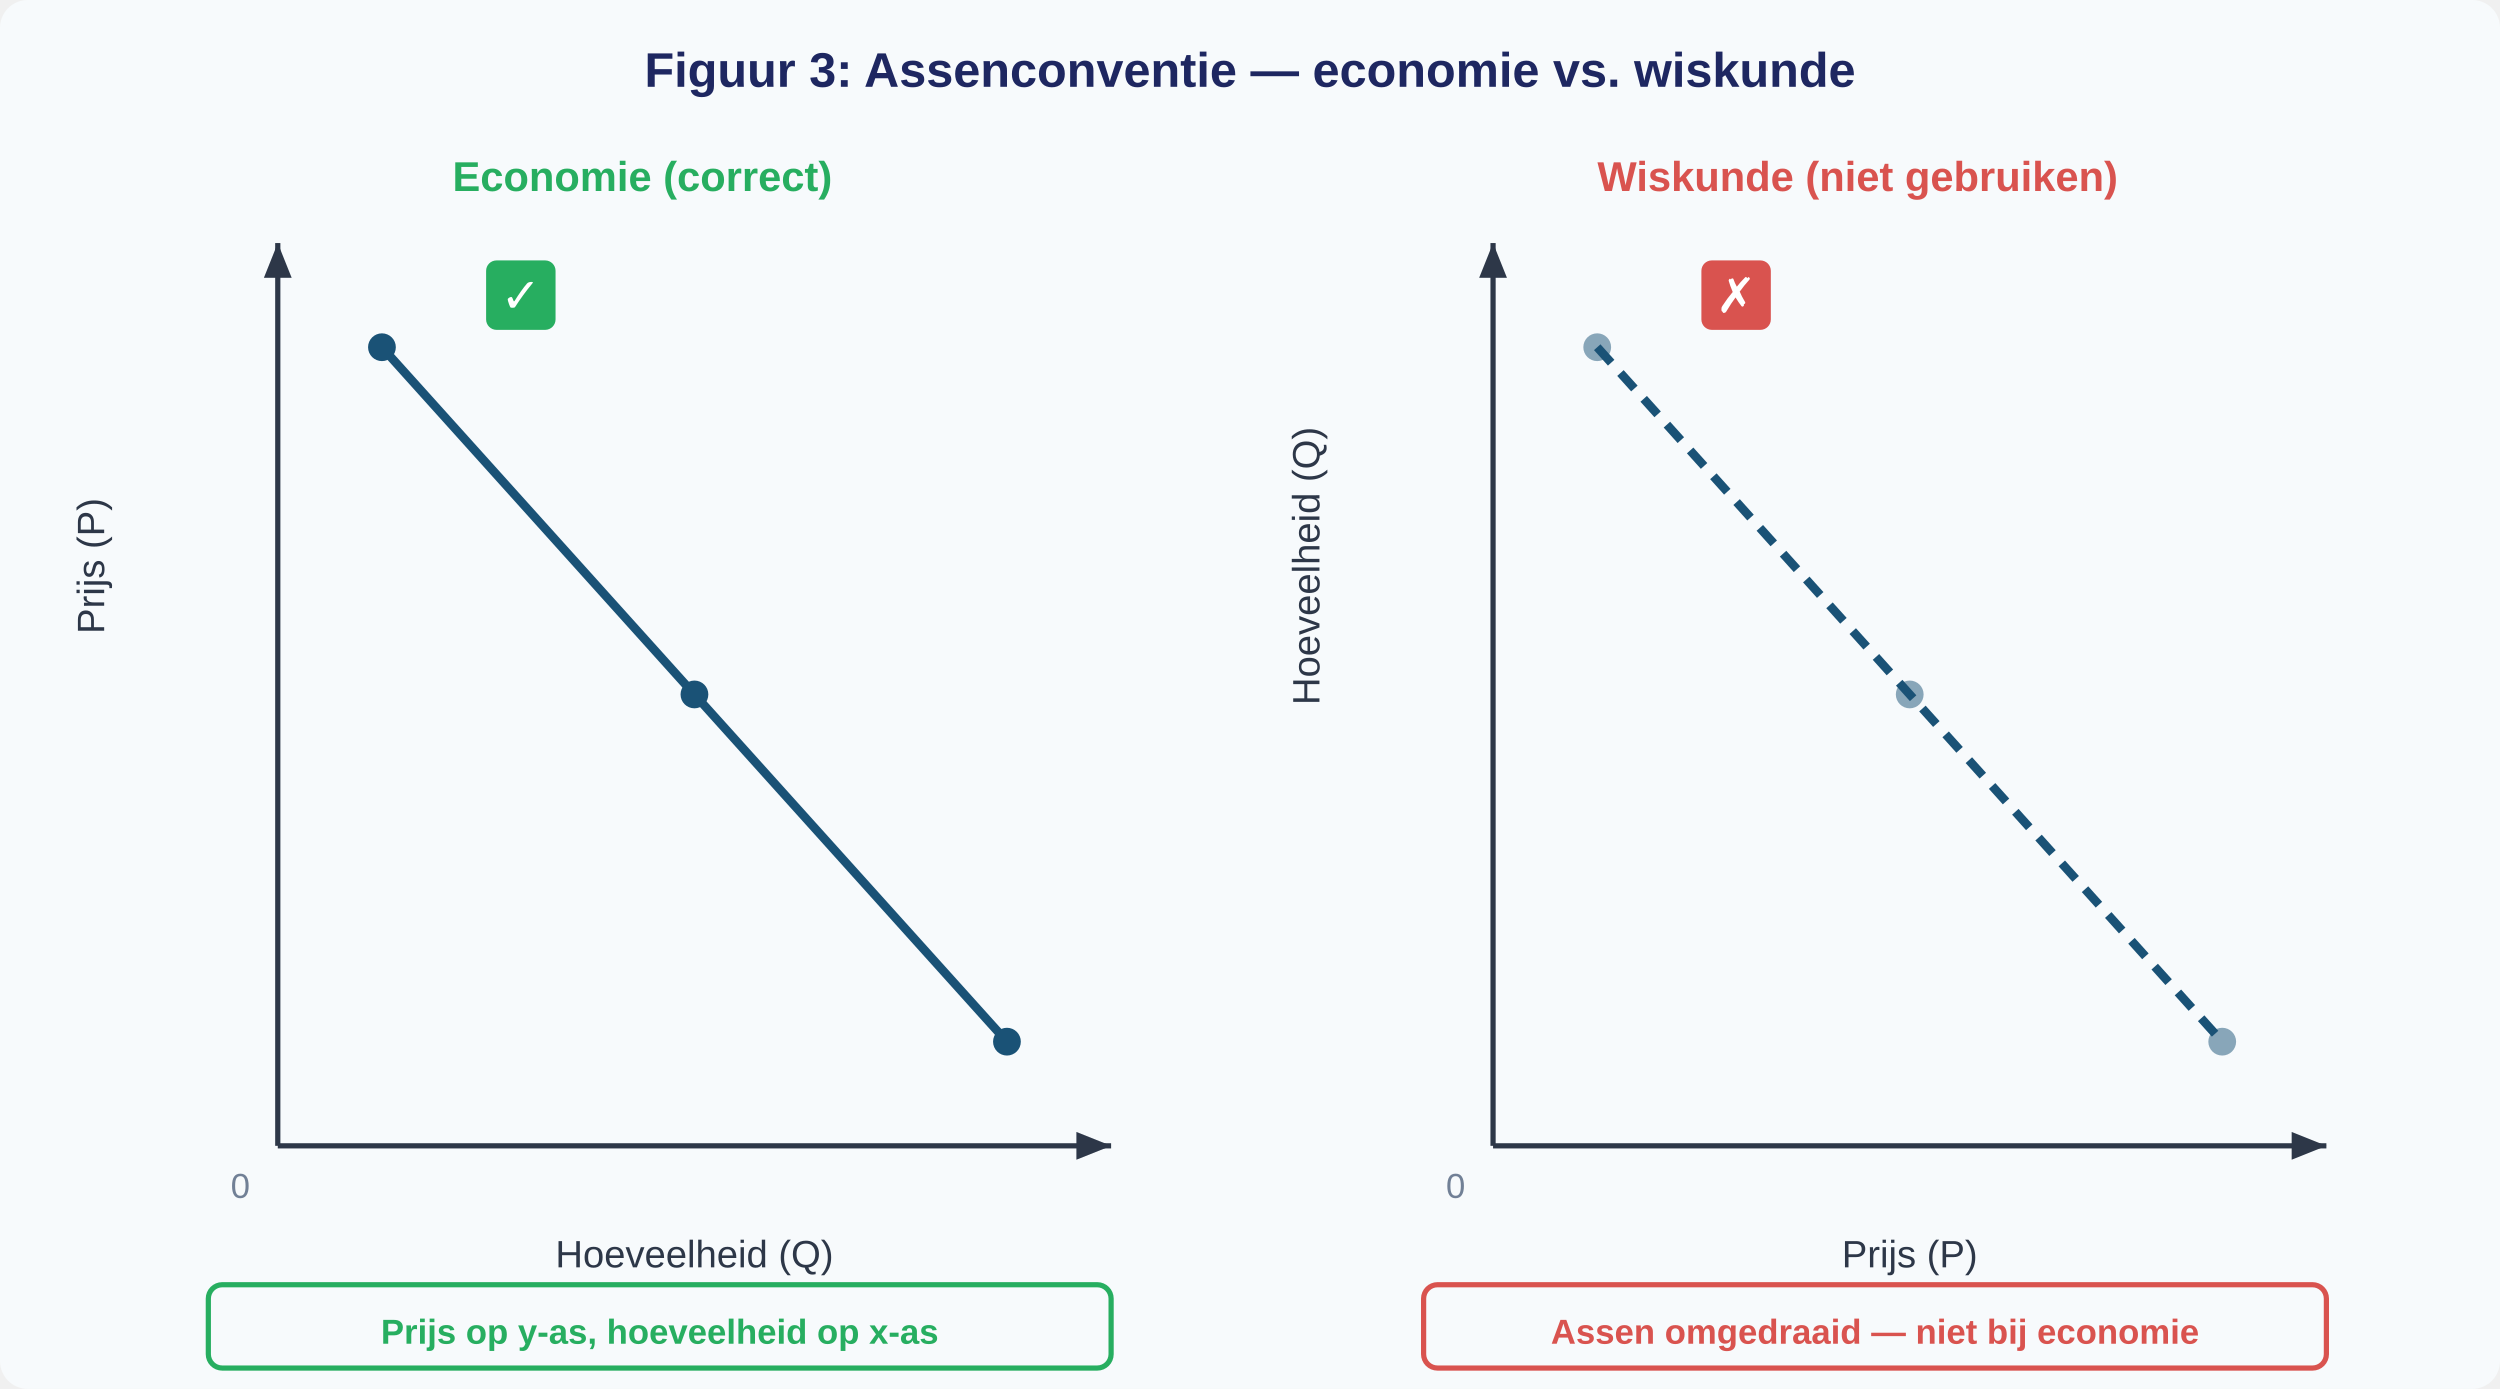
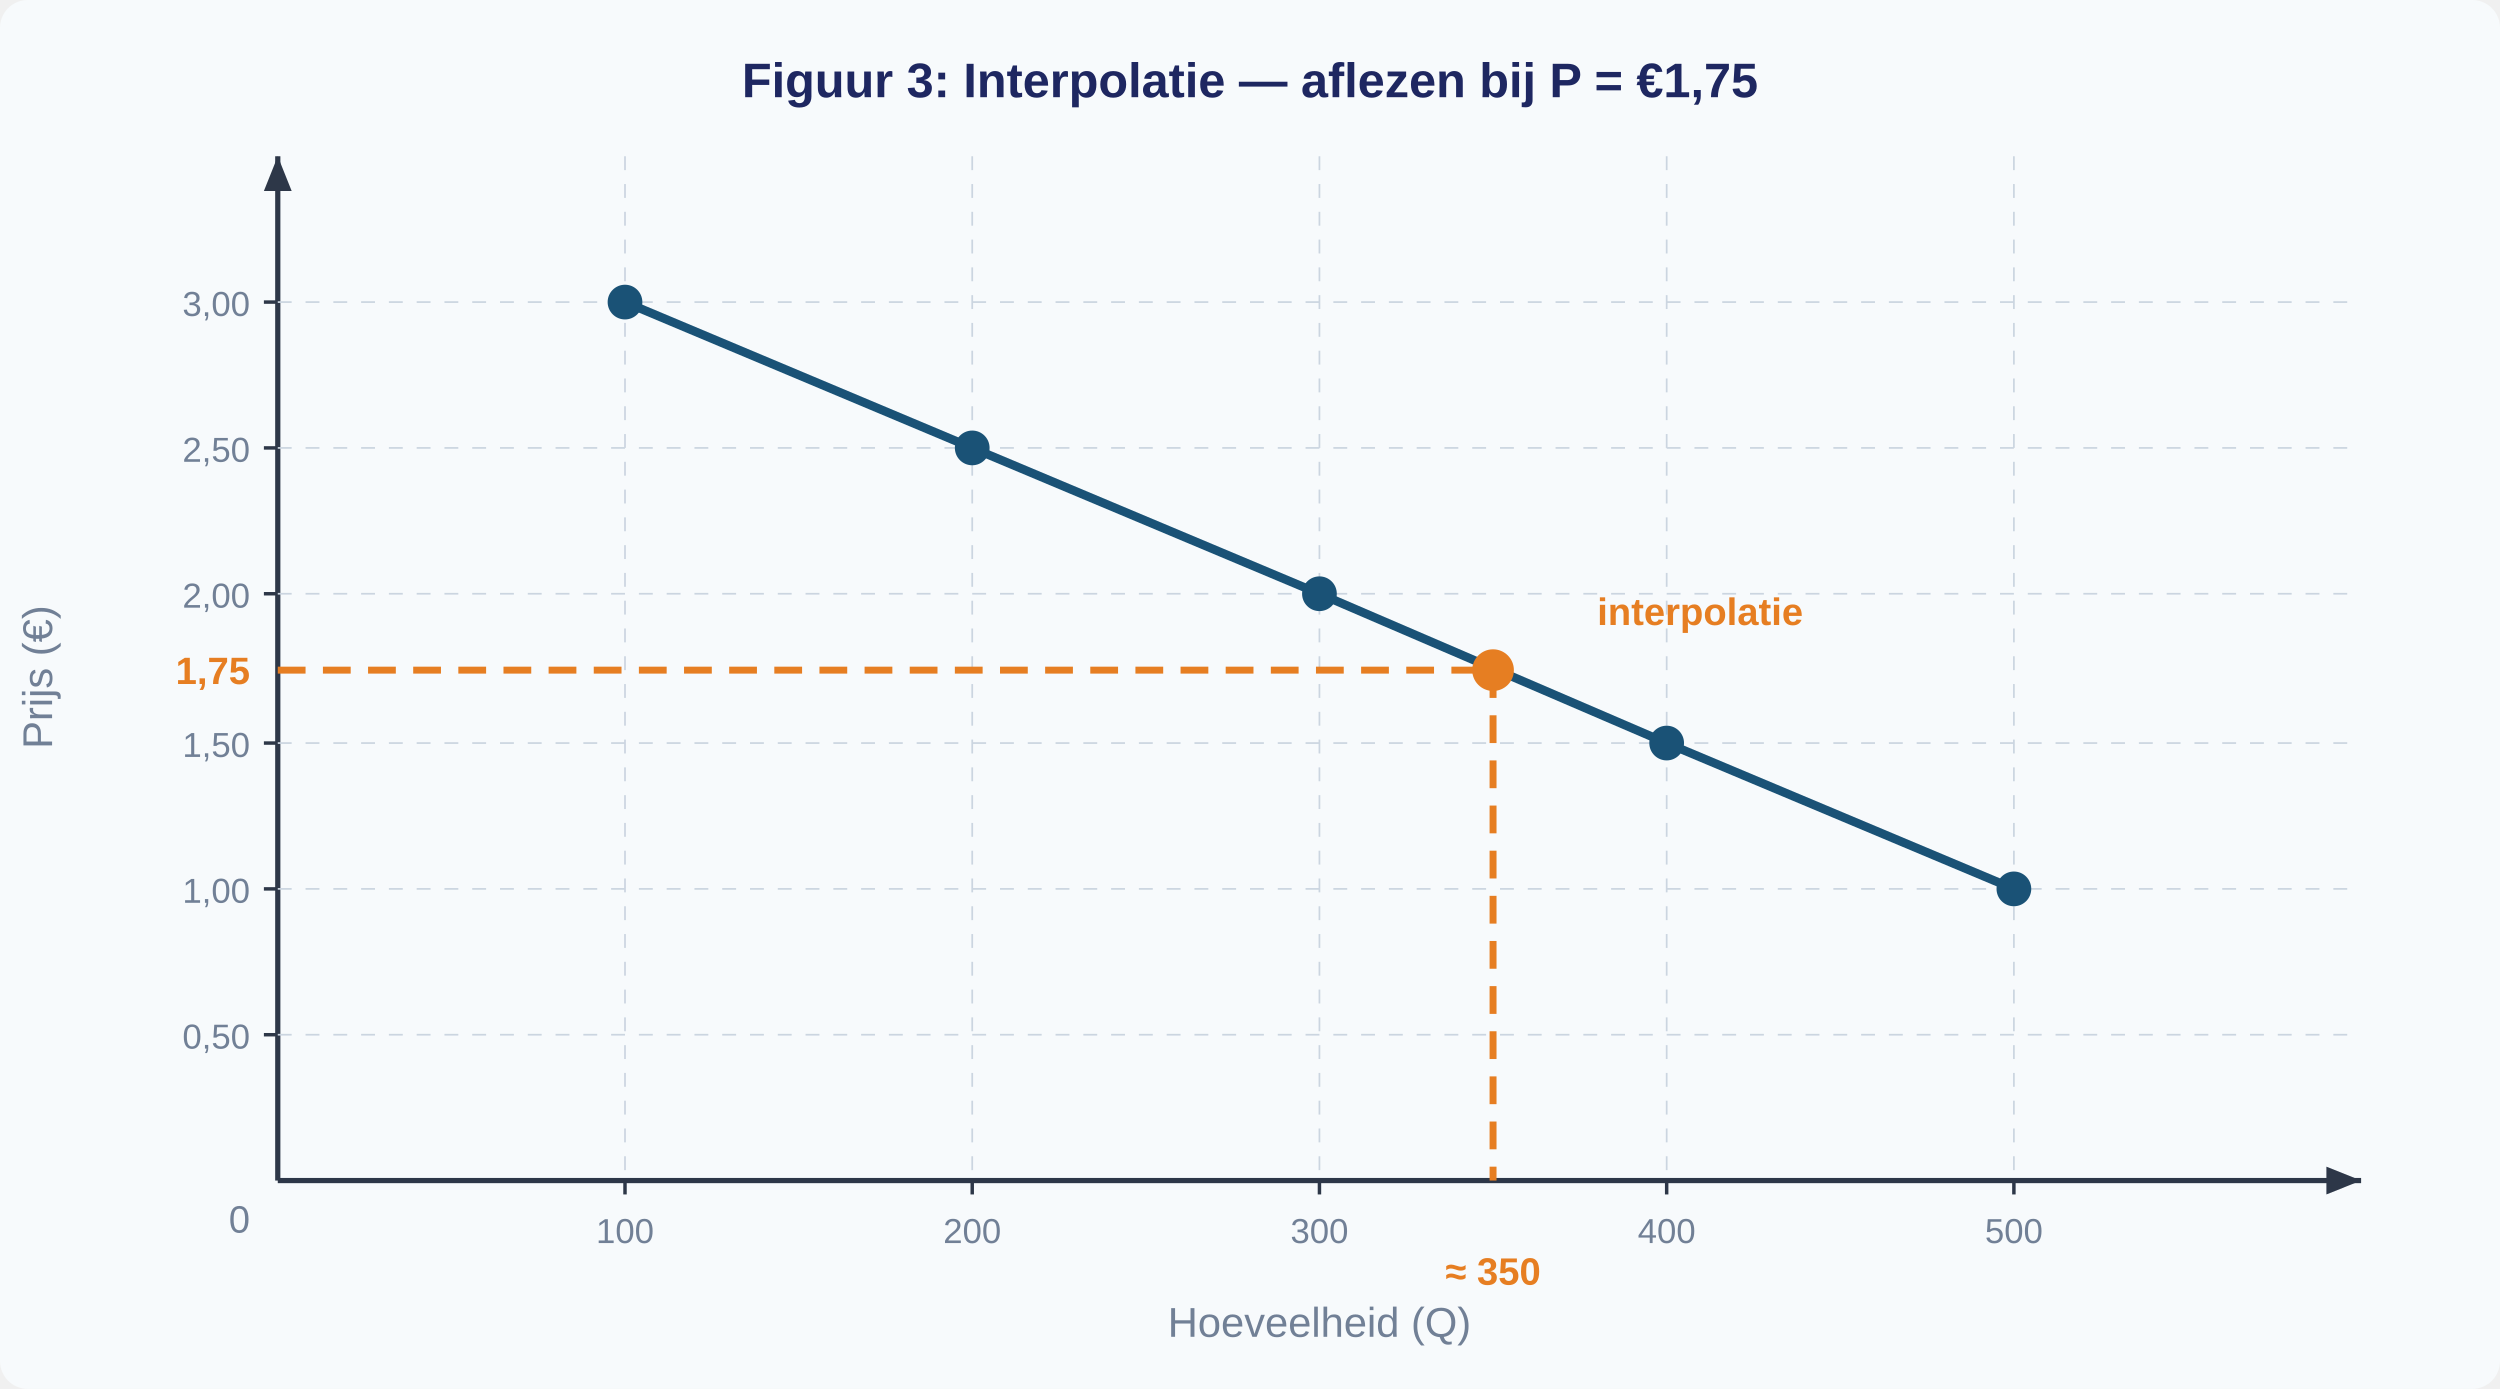
<svg xmlns="http://www.w3.org/2000/svg" viewBox="0 0 720 400" font-family="Arial">
  <rect width="720" height="400" fill="#F7FAFC" rx="8" />
-   <text x="360" y="25" text-anchor="middle" font-size="14" font-weight="bold" fill="#1E2761">Figuur 3: Assenconventie — economie vs. wiskunde</text>
-   <text x="185" y="55" text-anchor="middle" font-size="12" font-weight="bold" fill="#27AE60">Economie (correct)</text>
-   <line x1="80" y1="330" x2="80" y2="70" stroke="#2D3748" stroke-width="1.5" />
-   <polygon points="80,70 76,80 84,80" fill="#2D3748" />
-   <text x="72" y="205" text-anchor="middle" font-size="11" fill="#2D3748" transform="rotate(-90, 30, 205)">Prijs (P)</text>
-   <line x1="80" y1="330" x2="320" y2="330" stroke="#2D3748" stroke-width="1.5" />
-   <polygon points="320,330 310,326 310,334" fill="#2D3748" />
-   <text x="200" y="365" text-anchor="middle" font-size="11" fill="#2D3748">Hoeveelheid (Q)</text>
-   <text x="72" y="345" text-anchor="end" font-size="10" fill="#718096">0</text>
-   <line x1="110" y1="100" x2="290" y2="300" stroke="#1A5276" stroke-width="2.5" />
-   <circle cx="110" cy="100" r="4" fill="#1A5276" />
-   <circle cx="200" cy="200" r="4" fill="#1A5276" />
-   <circle cx="290" cy="300" r="4" fill="#1A5276" />
-   <rect x="140" y="75" width="20" height="20" rx="3" fill="#27AE60" />
-   <text x="150" y="90" text-anchor="middle" font-size="14" fill="white" font-weight="bold">✓</text>
-   <rect x="60" y="370" width="260" height="24" rx="4" fill="none" stroke="#27AE60" stroke-width="1.5" />
-   <text x="190" y="387" text-anchor="middle" font-size="10" fill="#27AE60" font-weight="bold">Prijs op y-as, hoeveelheid op x-as</text>
-   <text x="535" y="55" text-anchor="middle" font-size="12" font-weight="bold" fill="#D9534F">Wiskunde (niet gebruiken)</text>
-   <line x1="430" y1="330" x2="430" y2="70" stroke="#2D3748" stroke-width="1.5" />
-   <polygon points="430,70 426,80 434,80" fill="#2D3748" />
-   <text x="422" y="205" text-anchor="middle" font-size="11" fill="#2D3748" transform="rotate(-90, 380, 205)">Hoeveelheid (Q)</text>
-   <line x1="430" y1="330" x2="670" y2="330" stroke="#2D3748" stroke-width="1.5" />
-   <polygon points="670,330 660,326 660,334" fill="#2D3748" />
-   <text x="550" y="365" text-anchor="middle" font-size="11" fill="#2D3748">Prijs (P)</text>
-   <text x="422" y="345" text-anchor="end" font-size="10" fill="#718096">0</text>
-   <line x1="460" y1="100" x2="640" y2="300" stroke="#1A5276" stroke-width="2.5" stroke-dasharray="6,4" />
-   <circle cx="460" cy="100" r="4" fill="#1A5276" opacity="0.5" />
-   <circle cx="550" cy="200" r="4" fill="#1A5276" opacity="0.5" />
-   <circle cx="640" cy="300" r="4" fill="#1A5276" opacity="0.5" />
-   <rect x="490" y="75" width="20" height="20" rx="3" fill="#D9534F" />
-   <text x="500" y="90" text-anchor="middle" font-size="14" fill="white" font-weight="bold">✗</text>
-   <rect x="410" y="370" width="260" height="24" rx="4" fill="none" stroke="#D9534F" stroke-width="1.5" />
-   <text x="540" y="387" text-anchor="middle" font-size="10" fill="#D9534F" font-weight="bold">Assen omgedraaid — niet bij economie</text>
+   <text x="360" y="28" text-anchor="middle" font-size="14" font-weight="bold" fill="#1E2761">Figuur 3: Interpolatie — aflezen bij P = €1,75</text>
+   <line x1="80" y1="340" x2="80" y2="45" stroke="#2D3748" stroke-width="1.5" />
+   <polygon points="80,45 76,55 84,55" fill="#2D3748" />
+   <line x1="80" y1="340" x2="680" y2="340" stroke="#2D3748" stroke-width="1.5" />
+   <polygon points="680,340 670,336 670,344" fill="#2D3748" />
+   <text x="15" y="195" text-anchor="middle" font-size="12" fill="#718096" transform="rotate(-90, 15, 195)">Prijs (€)</text>
+   <text x="380" y="385" text-anchor="middle" font-size="12" fill="#718096">Hoeveelheid (Q)</text>
+   <text x="72" y="355" text-anchor="end" font-size="11" fill="#718096">0</text>
+   <line x1="76" y1="298" x2="80" y2="298" stroke="#2D3748" stroke-width="1" />
+   <text x="72" y="302" text-anchor="end" font-size="10" fill="#718096">0,50</text>
+   <line x1="76" y1="256" x2="80" y2="256" stroke="#2D3748" stroke-width="1" />
+   <text x="72" y="260" text-anchor="end" font-size="10" fill="#718096">1,00</text>
+   <line x1="76" y1="214" x2="80" y2="214" stroke="#2D3748" stroke-width="1" />
+   <text x="72" y="218" text-anchor="end" font-size="10" fill="#718096">1,50</text>
+   <line x1="76" y1="171" x2="80" y2="171" stroke="#2D3748" stroke-width="1" />
+   <text x="72" y="175" text-anchor="end" font-size="10" fill="#718096">2,00</text>
+   <line x1="76" y1="129" x2="80" y2="129" stroke="#2D3748" stroke-width="1" />
+   <text x="72" y="133" text-anchor="end" font-size="10" fill="#718096">2,50</text>
+   <line x1="76" y1="87" x2="80" y2="87" stroke="#2D3748" stroke-width="1" />
+   <text x="72" y="91" text-anchor="end" font-size="10" fill="#718096">3,00</text>
+   <line x1="80" y1="298" x2="680" y2="298" stroke="#CBD5E0" stroke-width="0.5" stroke-dasharray="4,4" />
+   <line x1="80" y1="256" x2="680" y2="256" stroke="#CBD5E0" stroke-width="0.5" stroke-dasharray="4,4" />
+   <line x1="80" y1="214" x2="680" y2="214" stroke="#CBD5E0" stroke-width="0.5" stroke-dasharray="4,4" />
+   <line x1="80" y1="171" x2="680" y2="171" stroke="#CBD5E0" stroke-width="0.5" stroke-dasharray="4,4" />
+   <line x1="80" y1="129" x2="680" y2="129" stroke="#CBD5E0" stroke-width="0.5" stroke-dasharray="4,4" />
+   <line x1="80" y1="87" x2="680" y2="87" stroke="#CBD5E0" stroke-width="0.5" stroke-dasharray="4,4" />
+   <line x1="180" y1="340" x2="180" y2="344" stroke="#2D3748" stroke-width="1" />
+   <text x="180" y="358" text-anchor="middle" font-size="10" fill="#718096">100</text>
+   <line x1="280" y1="340" x2="280" y2="344" stroke="#2D3748" stroke-width="1" />
+   <text x="280" y="358" text-anchor="middle" font-size="10" fill="#718096">200</text>
+   <line x1="380" y1="340" x2="380" y2="344" stroke="#2D3748" stroke-width="1" />
+   <text x="380" y="358" text-anchor="middle" font-size="10" fill="#718096">300</text>
+   <line x1="480" y1="340" x2="480" y2="344" stroke="#2D3748" stroke-width="1" />
+   <text x="480" y="358" text-anchor="middle" font-size="10" fill="#718096">400</text>
+   <line x1="580" y1="340" x2="580" y2="344" stroke="#2D3748" stroke-width="1" />
+   <text x="580" y="358" text-anchor="middle" font-size="10" fill="#718096">500</text>
+   <line x1="180" y1="45" x2="180" y2="340" stroke="#CBD5E0" stroke-width="0.5" stroke-dasharray="4,4" />
+   <line x1="280" y1="45" x2="280" y2="340" stroke="#CBD5E0" stroke-width="0.5" stroke-dasharray="4,4" />
+   <line x1="380" y1="45" x2="380" y2="340" stroke="#CBD5E0" stroke-width="0.5" stroke-dasharray="4,4" />
+   <line x1="480" y1="45" x2="480" y2="340" stroke="#CBD5E0" stroke-width="0.5" stroke-dasharray="4,4" />
+   <line x1="580" y1="45" x2="580" y2="340" stroke="#CBD5E0" stroke-width="0.5" stroke-dasharray="4,4" />
+   <polyline points="580,256 480,214 380,171 280,129 180,87" fill="none" stroke="#1A5276" stroke-width="2.5" />
+   <circle cx="580" cy="256" r="5" fill="#1A5276" />
+   <circle cx="480" cy="214" r="5" fill="#1A5276" />
+   <circle cx="380" cy="171" r="5" fill="#1A5276" />
+   <circle cx="280" cy="129" r="5" fill="#1A5276" />
+   <circle cx="180" cy="87" r="5" fill="#1A5276" />
+   <line x1="80" y1="193" x2="430" y2="193" stroke="#E67E22" stroke-width="2" stroke-dasharray="8,5" />
+   <line x1="430" y1="193" x2="430" y2="340" stroke="#E67E22" stroke-width="2" stroke-dasharray="8,5" />
+   <circle cx="430" cy="193" r="6" fill="#E67E22" />
+   <text x="72" y="197" text-anchor="end" font-size="11" font-weight="bold" fill="#E67E22">1,75</text>
+   <text x="430" y="370" text-anchor="middle" font-size="11" font-weight="bold" fill="#E67E22">≈ 350</text>
+   <text x="460" y="180" font-size="11" font-weight="bold" fill="#E67E22">interpolatie</text>
</svg>
